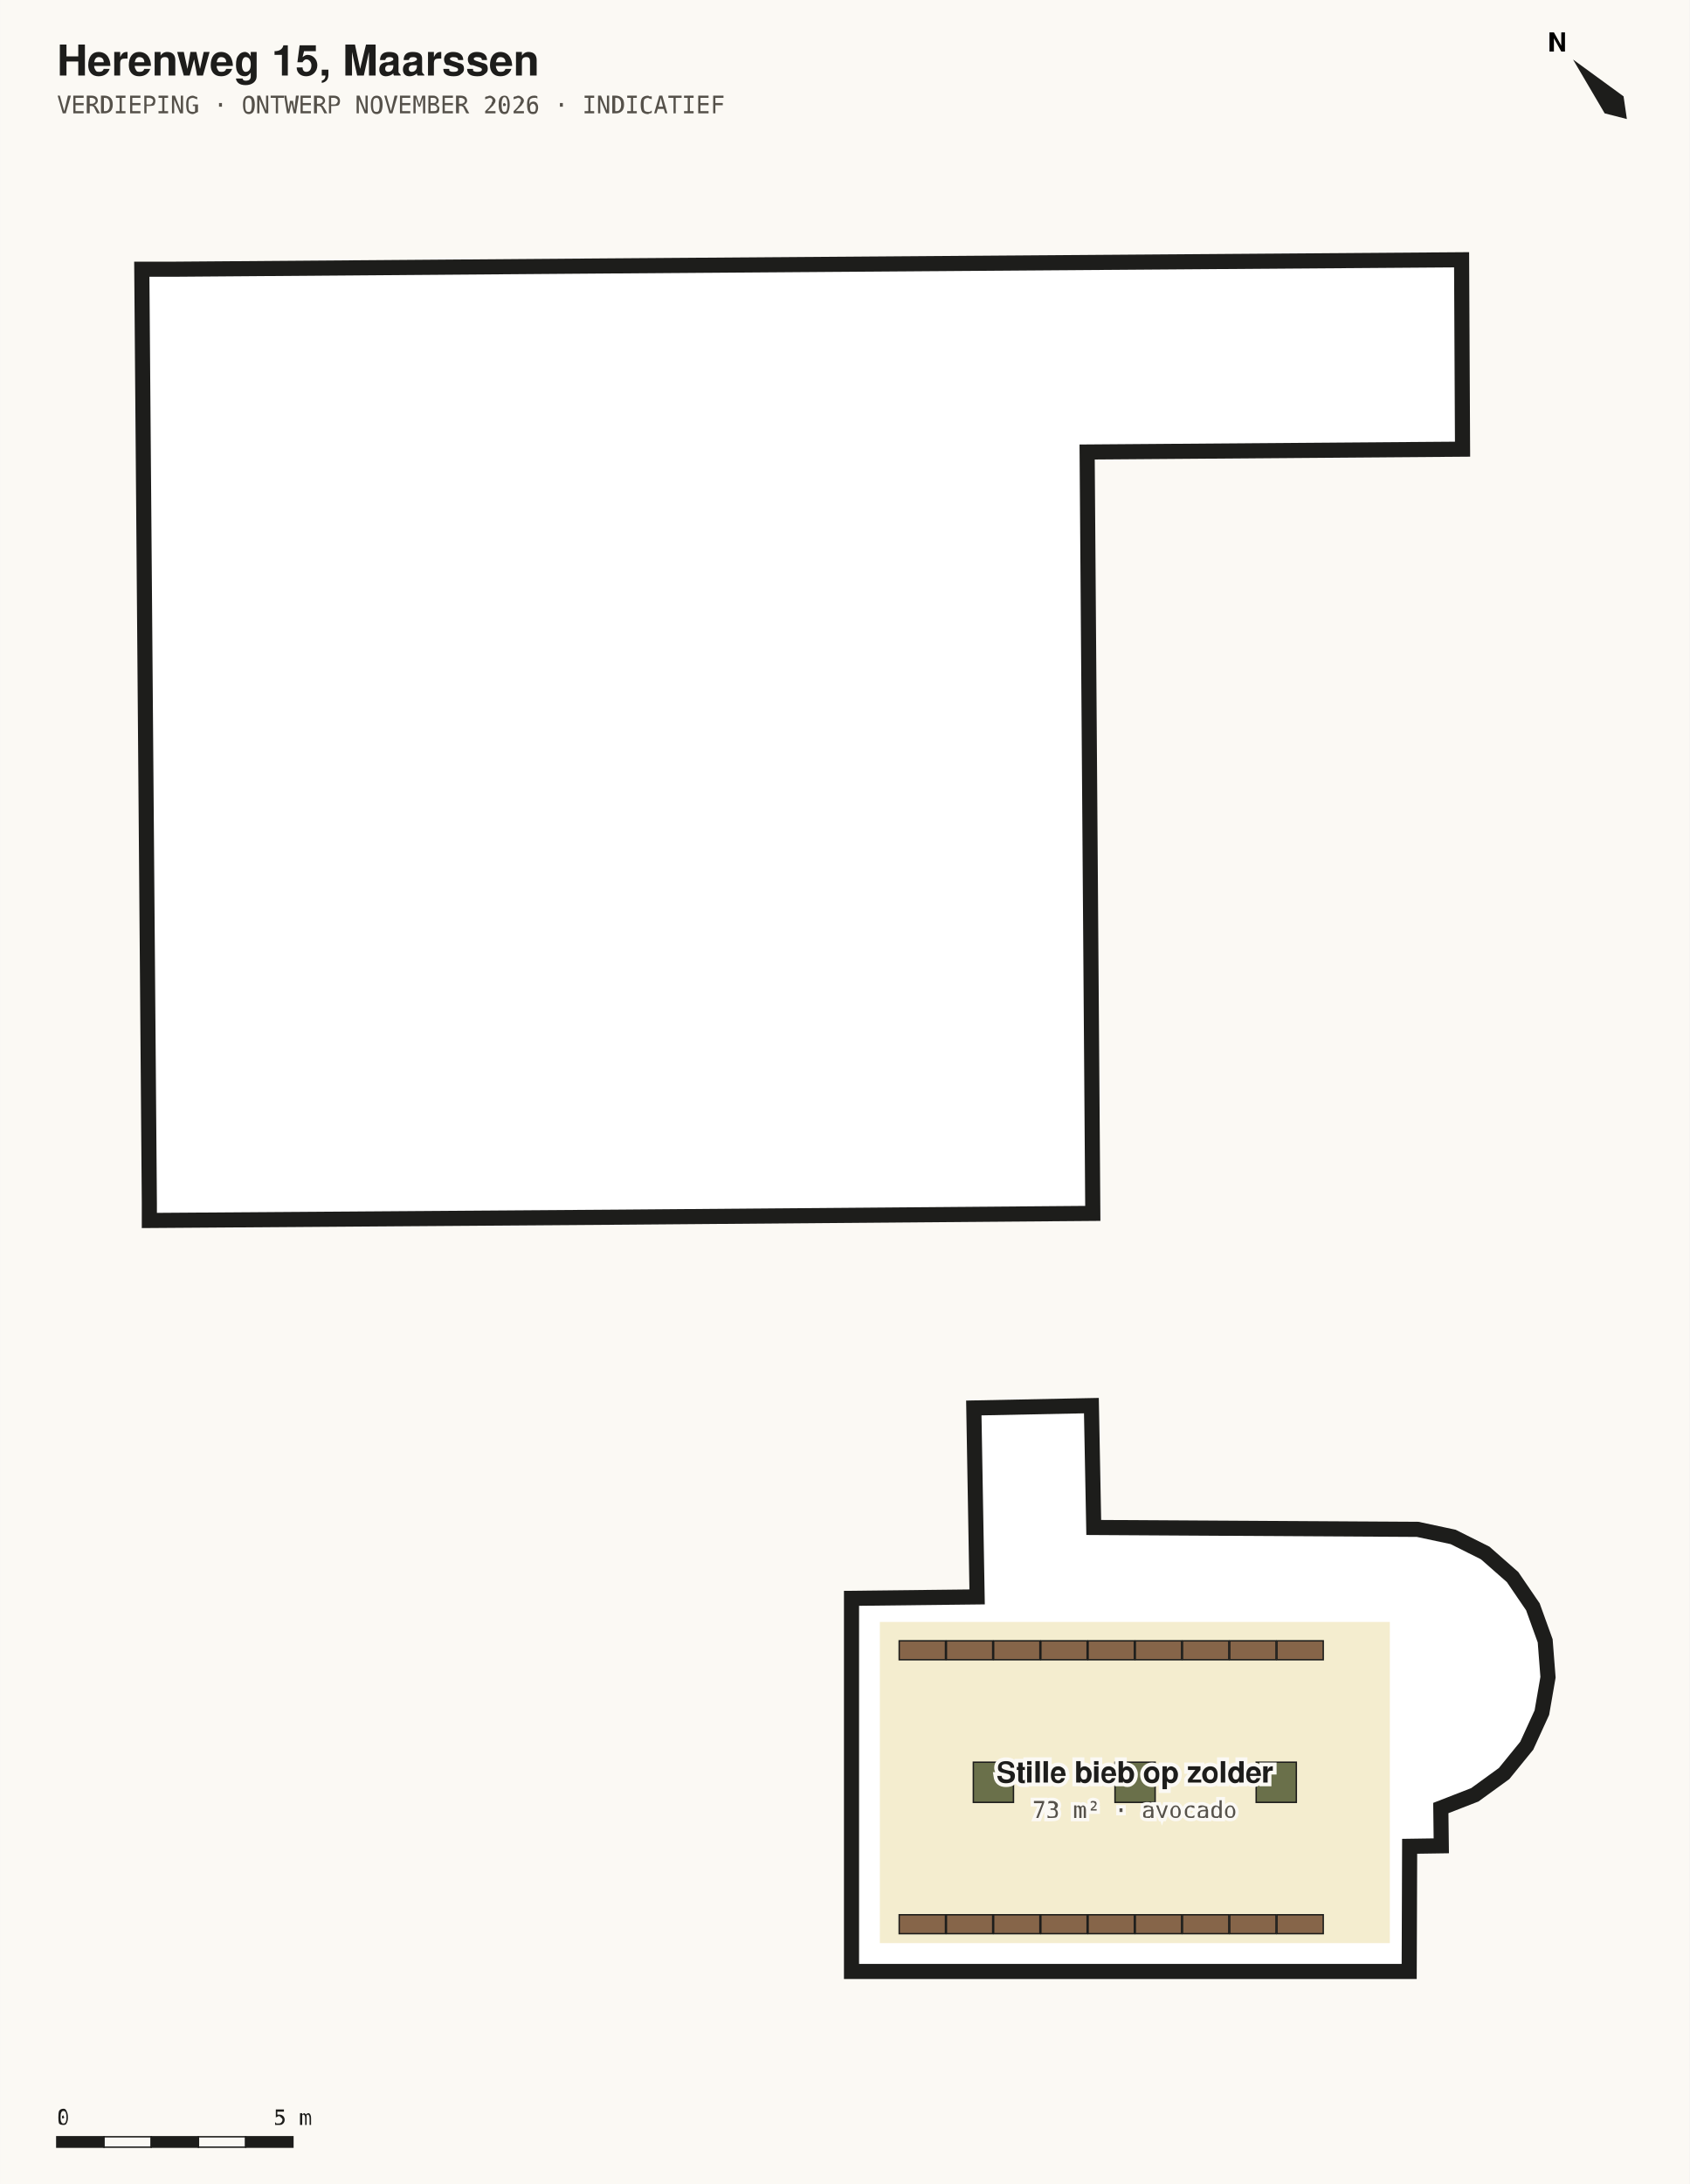
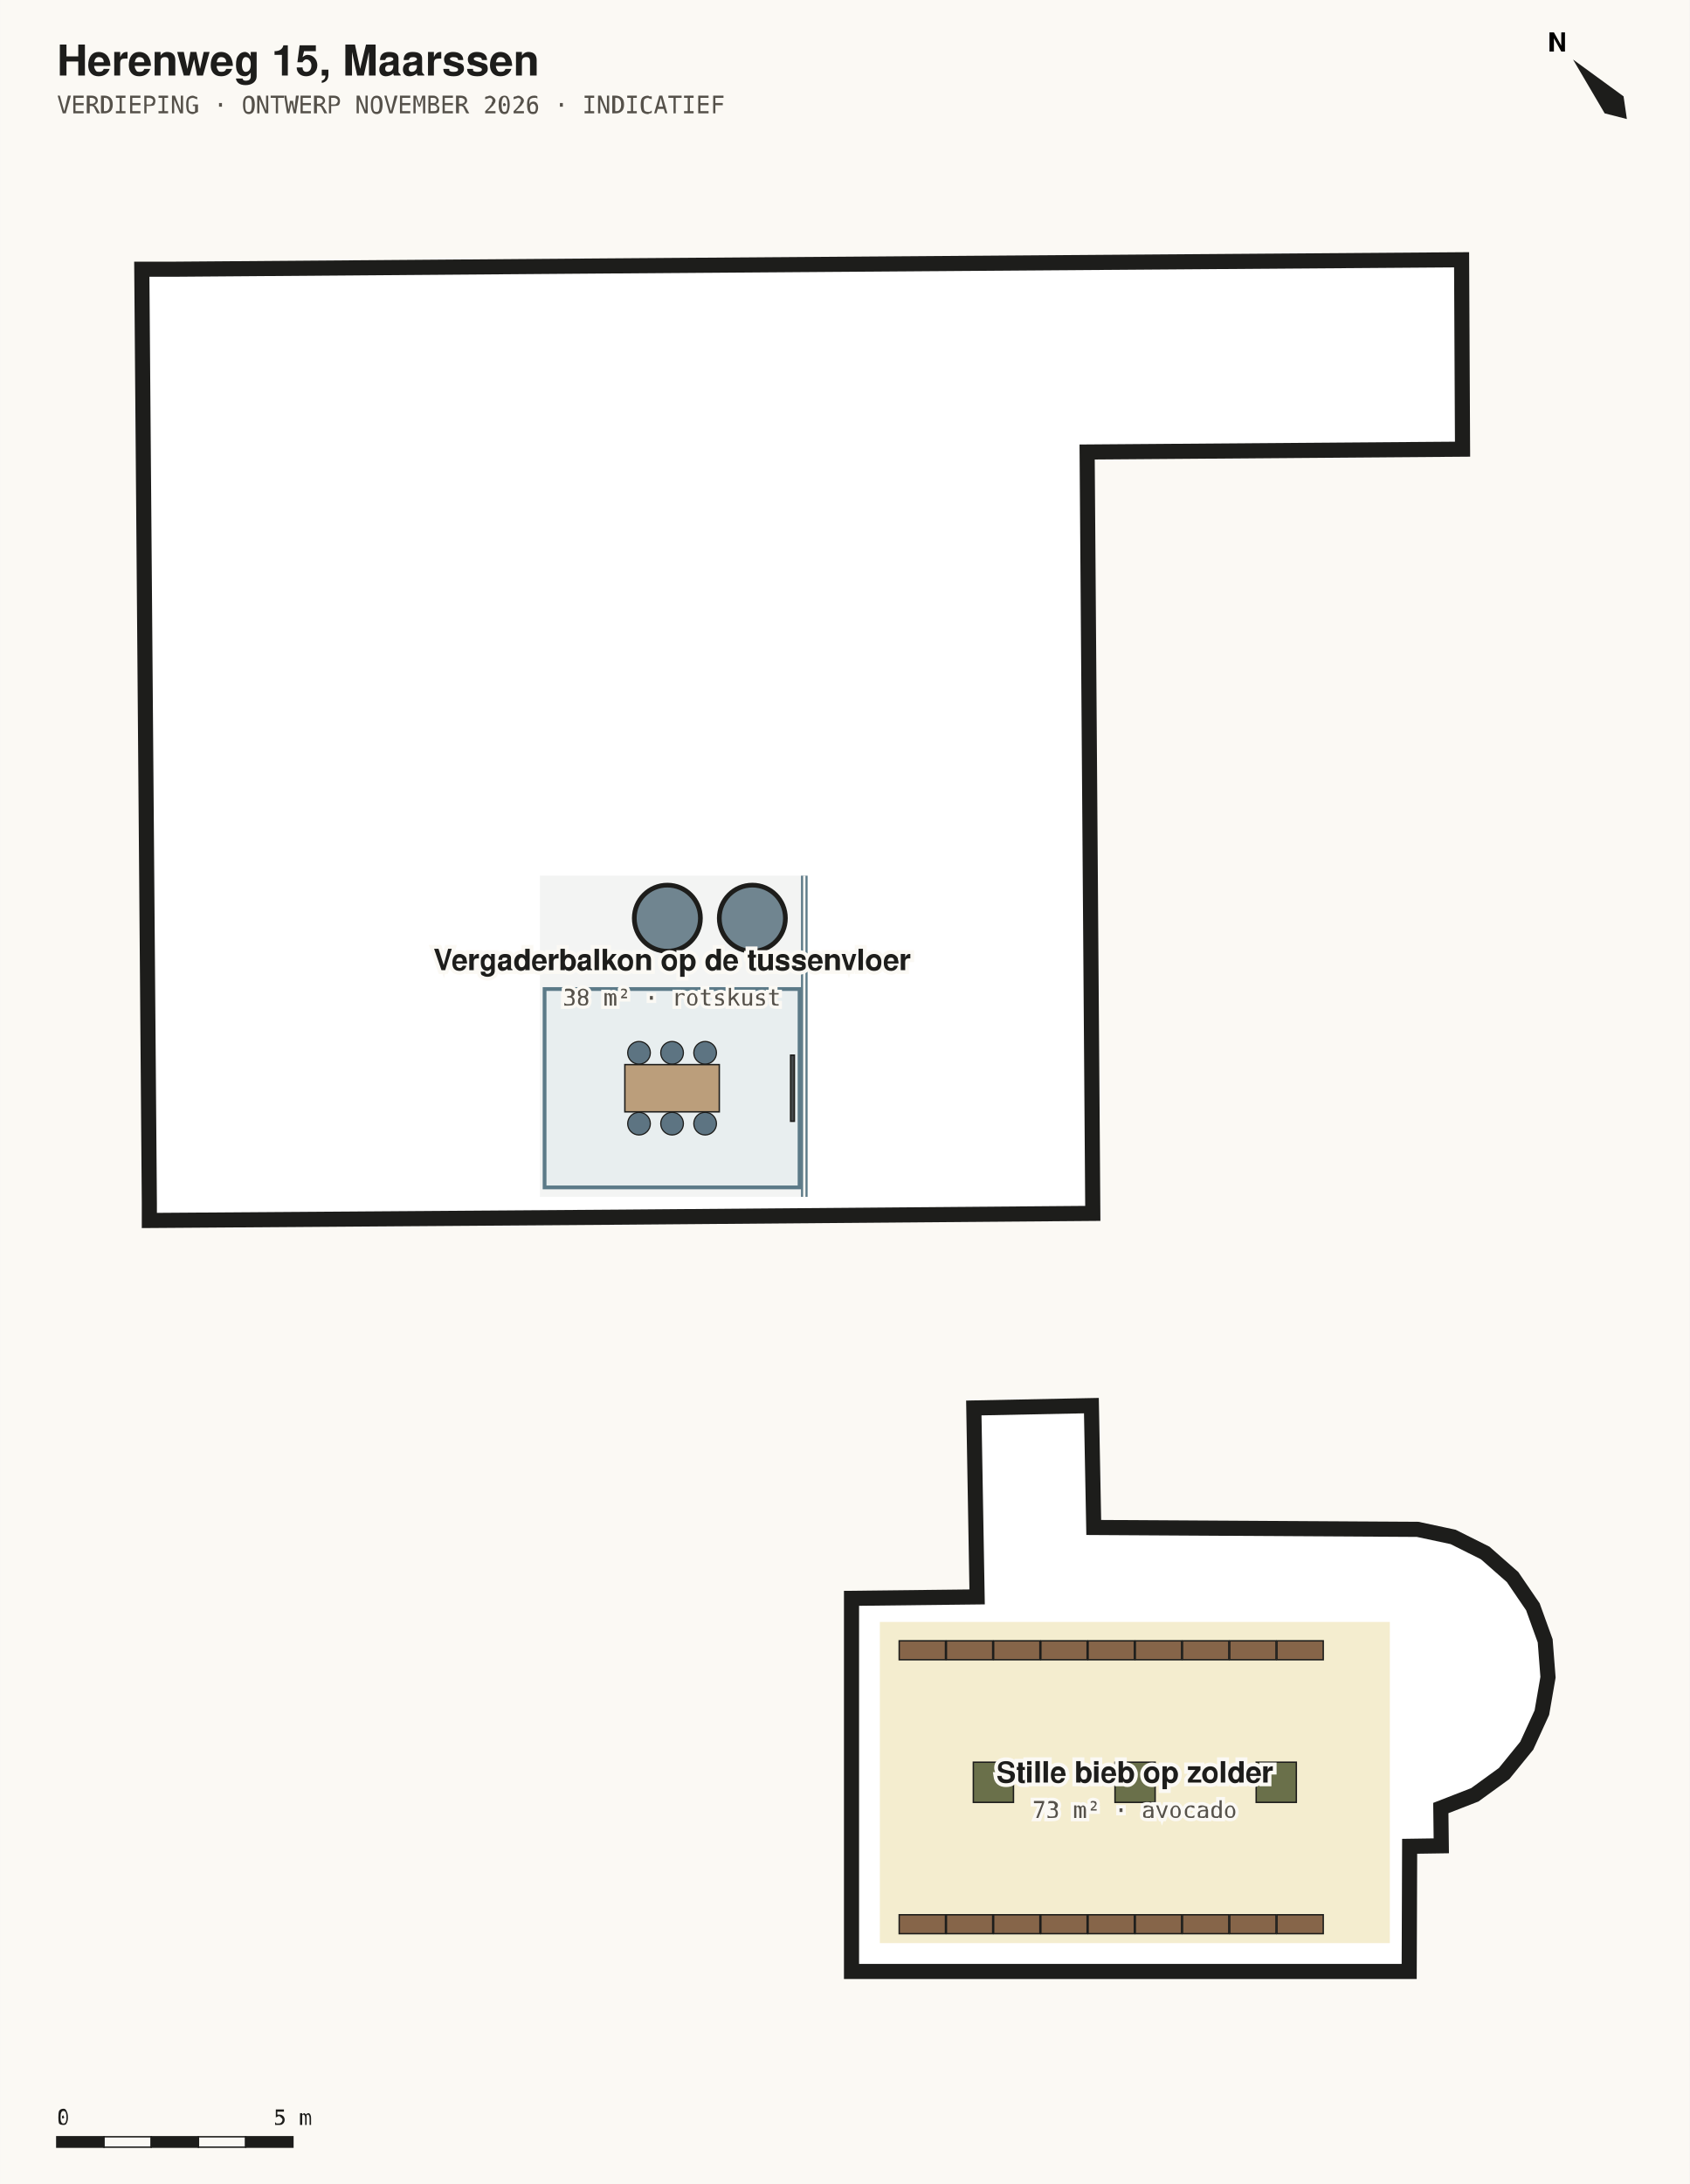
<svg xmlns="http://www.w3.org/2000/svg" viewBox="-18.03 -41.74 35.78 46.24" width="1400" height="1809" font-family="Work Sans, Helvetica, Arial, sans-serif" role="img" aria-label="Plattegrond Herenweg 15, Maarssen">
  <rect x="-18.03" y="-41.74" width="35.78" height="46.24" fill="#fbf9f4" />
  <g transform="scale(1,-1)">
    <polygon points="0.00,0.00 11.81,0.00 11.82,2.65 12.49,2.66 12.48,3.46 13.20,3.74 13.82,4.19 14.30,4.78 14.62,5.48 14.75,6.23 14.69,7.00 14.43,7.72 14.00,8.35 13.42,8.86 12.74,9.20 11.99,9.36 5.13,9.40 5.08,11.98 2.59,11.93 2.66,7.93 0.00,7.90 0.00,0.00" fill="#ffffff" />
    <polygon points="-14.87,15.90 -4.91,15.97 5.11,16.05 4.99,32.17 12.94,32.23 12.92,36.24 -5.11,36.11 -14.37,36.04 -15.03,36.04 -14.87,16.27 -14.87,15.90" fill="#ffffff" />
    <polygon points="0.60,0.60 11.40,0.60 11.40,7.40 0.60,7.40" fill="#e5d48c" fill-opacity="0.42" />
+     <polygon points="-6.60,16.40 -1.00,16.40 -1.00,23.20 -6.60,23.20" fill="#e3e6e2" fill-opacity="0.42" />
    <defs>
      <pattern id="arc" width="0.6" height="0.6" patternUnits="userSpaceOnUse" patternTransform="rotate(45)">
        <line x1="0" y1="0" x2="0" y2="0.6" stroke="#b9b3a6" stroke-width="0.06" />
      </pattern>
    </defs>
    <rect x="1.01" y="0.80" width="0.98" height="0.40" transform="rotate(0.0 1.50 1.00)" fill="#6b4428" fill-opacity="0.8" stroke="#1d1d1b" stroke-width="0.03" />
    <rect x="2.01" y="0.80" width="0.98" height="0.40" transform="rotate(0.0 2.50 1.00)" fill="#6b4428" fill-opacity="0.8" stroke="#1d1d1b" stroke-width="0.03" />
    <rect x="3.01" y="0.80" width="0.98" height="0.40" transform="rotate(0.0 3.50 1.00)" fill="#6b4428" fill-opacity="0.8" stroke="#1d1d1b" stroke-width="0.03" />
    <rect x="4.01" y="0.80" width="0.98" height="0.40" transform="rotate(0.0 4.50 1.00)" fill="#6b4428" fill-opacity="0.8" stroke="#1d1d1b" stroke-width="0.03" />
    <rect x="5.01" y="0.80" width="0.98" height="0.40" transform="rotate(0.0 5.50 1.00)" fill="#6b4428" fill-opacity="0.8" stroke="#1d1d1b" stroke-width="0.03" />
    <rect x="6.01" y="0.80" width="0.98" height="0.40" transform="rotate(0.0 6.50 1.00)" fill="#6b4428" fill-opacity="0.8" stroke="#1d1d1b" stroke-width="0.03" />
    <rect x="7.01" y="0.80" width="0.98" height="0.40" transform="rotate(0.0 7.50 1.00)" fill="#6b4428" fill-opacity="0.8" stroke="#1d1d1b" stroke-width="0.03" />
    <rect x="8.01" y="0.80" width="0.98" height="0.40" transform="rotate(0.0 8.50 1.00)" fill="#6b4428" fill-opacity="0.8" stroke="#1d1d1b" stroke-width="0.03" />
    <rect x="9.01" y="0.80" width="0.98" height="0.40" transform="rotate(0.0 9.50 1.00)" fill="#6b4428" fill-opacity="0.8" stroke="#1d1d1b" stroke-width="0.03" />
    <rect x="1.01" y="6.60" width="0.98" height="0.40" transform="rotate(0.0 1.50 6.80)" fill="#6b4428" fill-opacity="0.8" stroke="#1d1d1b" stroke-width="0.03" />
    <rect x="2.01" y="6.60" width="0.98" height="0.40" transform="rotate(0.0 2.50 6.80)" fill="#6b4428" fill-opacity="0.8" stroke="#1d1d1b" stroke-width="0.03" />
    <rect x="3.01" y="6.60" width="0.98" height="0.40" transform="rotate(0.0 3.50 6.80)" fill="#6b4428" fill-opacity="0.8" stroke="#1d1d1b" stroke-width="0.03" />
    <rect x="4.01" y="6.60" width="0.98" height="0.40" transform="rotate(0.0 4.50 6.80)" fill="#6b4428" fill-opacity="0.8" stroke="#1d1d1b" stroke-width="0.03" />
    <rect x="5.01" y="6.60" width="0.98" height="0.40" transform="rotate(0.0 5.50 6.80)" fill="#6b4428" fill-opacity="0.8" stroke="#1d1d1b" stroke-width="0.03" />
    <rect x="6.01" y="6.60" width="0.98" height="0.40" transform="rotate(0.0 6.50 6.80)" fill="#6b4428" fill-opacity="0.8" stroke="#1d1d1b" stroke-width="0.03" />
    <rect x="7.01" y="6.60" width="0.98" height="0.40" transform="rotate(0.0 7.50 6.80)" fill="#6b4428" fill-opacity="0.8" stroke="#1d1d1b" stroke-width="0.03" />
    <rect x="8.01" y="6.60" width="0.98" height="0.40" transform="rotate(0.0 8.50 6.80)" fill="#6b4428" fill-opacity="0.8" stroke="#1d1d1b" stroke-width="0.03" />
    <rect x="9.01" y="6.60" width="0.98" height="0.40" transform="rotate(0.0 9.50 6.80)" fill="#6b4428" fill-opacity="0.8" stroke="#1d1d1b" stroke-width="0.03" />
    <rect x="2.58" y="3.58" width="0.85" height="0.85" transform="rotate(0.0 3.00 4.00)" fill="#47522a" fill-opacity="0.8" stroke="#1d1d1b" stroke-width="0.03" />
    <rect x="5.58" y="3.58" width="0.85" height="0.85" transform="rotate(0.0 6.00 4.00)" fill="#47522a" fill-opacity="0.8" stroke="#1d1d1b" stroke-width="0.03" />
    <rect x="8.57" y="3.58" width="0.85" height="0.85" transform="rotate(0.0 9.00 4.00)" fill="#47522a" fill-opacity="0.8" stroke="#1d1d1b" stroke-width="0.03" />
+     <rect x="-6.50" y="16.60" width="5.40" height="4.20" transform="rotate(0.0 -3.80 18.70)" fill="#dfe8ec" fill-opacity="0.5" stroke="#5c7a88" stroke-width="0.08" />
+     <rect x="-4.80" y="18.20" width="2.00" height="1.00" transform="rotate(0.0 -3.80 18.70)" fill="#b08a5e" fill-opacity="0.8" stroke="#1d1d1b" stroke-width="0.03" />
+     <rect x="-1.29" y="18.00" width="0.08" height="1.40" transform="rotate(0.0 -1.25 18.70)" fill="#1f2022" fill-opacity="0.8" stroke="#1d1d1b" stroke-width="0.03" />
+     <circle cx="-4.50" cy="17.95" r="0.24" fill="#44606f" fill-opacity="0.85" stroke="#1d1d1b" stroke-width="0.025" />
+     <circle cx="-4.50" cy="19.45" r="0.24" fill="#44606f" fill-opacity="0.85" stroke="#1d1d1b" stroke-width="0.025" />
+     <circle cx="-3.80" cy="17.95" r="0.24" fill="#44606f" fill-opacity="0.85" stroke="#1d1d1b" stroke-width="0.025" />
+     <circle cx="-3.80" cy="19.45" r="0.24" fill="#44606f" fill-opacity="0.85" stroke="#1d1d1b" stroke-width="0.025" />
+     <circle cx="-3.10" cy="17.95" r="0.24" fill="#44606f" fill-opacity="0.85" stroke="#1d1d1b" stroke-width="0.025" />
+     <circle cx="-3.10" cy="19.45" r="0.24" fill="#44606f" fill-opacity="0.85" stroke="#1d1d1b" stroke-width="0.025" />
+     <circle cx="-3.90" cy="22.30" r="0.7" fill="#44606f" fill-opacity="0.75" stroke="#1d1d1b" stroke-width="0.1" />
+     <circle cx="-2.10" cy="22.30" r="0.7" fill="#44606f" fill-opacity="0.75" stroke="#1d1d1b" stroke-width="0.1" />
+     <polyline points="-1.00,16.40 -1.00,23.20" fill="none" stroke="#5c7a88" stroke-width="0.14" />
+     <polyline points="-1.00,16.40 -1.00,23.20" fill="none" stroke="#fbf9f4" stroke-width="0.05" />
    <polygon points="0.00,0.00 11.81,0.00 11.82,2.65 12.49,2.66 12.48,3.46 13.20,3.74 13.82,4.19 14.30,4.78 14.62,5.48 14.75,6.23 14.69,7.00 14.43,7.72 14.00,8.35 13.42,8.86 12.74,9.20 11.99,9.36 5.13,9.40 5.08,11.98 2.59,11.93 2.66,7.93 0.00,7.90 0.00,0.00" fill="none" stroke="#1d1d1b" stroke-width="0.32" stroke-linejoin="miter" />
    <polygon points="-14.87,15.90 -4.91,15.97 5.11,16.05 4.99,32.17 12.94,32.23 12.92,36.24 -5.11,36.11 -14.37,36.04 -15.03,36.04 -14.87,16.27 -14.87,15.90" fill="none" stroke="#1d1d1b" stroke-width="0.32" stroke-linejoin="miter" />
  </g>
  <text x="6.00" y="-4.00" font-size="0.62" font-weight="600" text-anchor="middle" fill="#1d1d1b" paint-order="stroke" stroke="#fbf9f4" stroke-width="0.16">Stille bieb op zolder</text>
  <text x="6.00" y="-3.25" font-size="0.48" font-family="Space Mono, ui-monospace, monospace" text-anchor="middle" fill="#55514a" paint-order="stroke" stroke="#fbf9f4" stroke-width="0.14">73 m² · avocado</text>
+   <text x="-3.80" y="-21.20" font-size="0.62" font-weight="600" text-anchor="middle" fill="#1d1d1b" paint-order="stroke" stroke="#fbf9f4" stroke-width="0.16">Vergaderbalkon op de tussenvloer</text>
+   <text x="-3.80" y="-20.45" font-size="0.48" font-family="Space Mono, ui-monospace, monospace" text-anchor="middle" fill="#55514a" paint-order="stroke" stroke="#fbf9f4" stroke-width="0.14">38 m² · rotskust</text>
  <rect x="-16.83" y="3.50" width="1" height="0.22" fill="#1d1d1b" stroke="#1d1d1b" stroke-width="0.03" />
  <rect x="-15.83" y="3.50" width="1" height="0.22" fill="#fbf9f4" stroke="#1d1d1b" stroke-width="0.03" />
  <rect x="-14.83" y="3.50" width="1" height="0.22" fill="#1d1d1b" stroke="#1d1d1b" stroke-width="0.03" />
  <rect x="-13.83" y="3.50" width="1" height="0.22" fill="#fbf9f4" stroke="#1d1d1b" stroke-width="0.03" />
  <rect x="-12.83" y="3.50" width="1" height="0.22" fill="#1d1d1b" stroke="#1d1d1b" stroke-width="0.03" />
  <text x="-16.83" y="3.25" font-size="0.45" font-family="Space Mono, ui-monospace, monospace" fill="#1d1d1b">0</text>
  <text x="-11.83" y="3.25" font-size="0.45" font-family="Space Mono, ui-monospace, monospace" fill="#1d1d1b" text-anchor="middle">5 m</text>
  <polygon points="15.28,-40.48 16.35,-39.70 16.42,-39.22 15.95,-39.34" fill="#1d1d1b" />
  <text x="14.95" y="-40.65" font-size="0.55" font-weight="600" text-anchor="middle">N</text>
  <text x="-16.83" y="-40.14" font-size="0.9" font-weight="600" fill="#1d1d1b">Herenweg 15, Maarssen</text>
  <text x="-16.83" y="-39.34" font-size="0.5" font-family="Space Mono, ui-monospace, monospace" fill="#55514a">VERDIEPING · ONTWERP NOVEMBER 2026 · INDICATIEF</text>
</svg>
